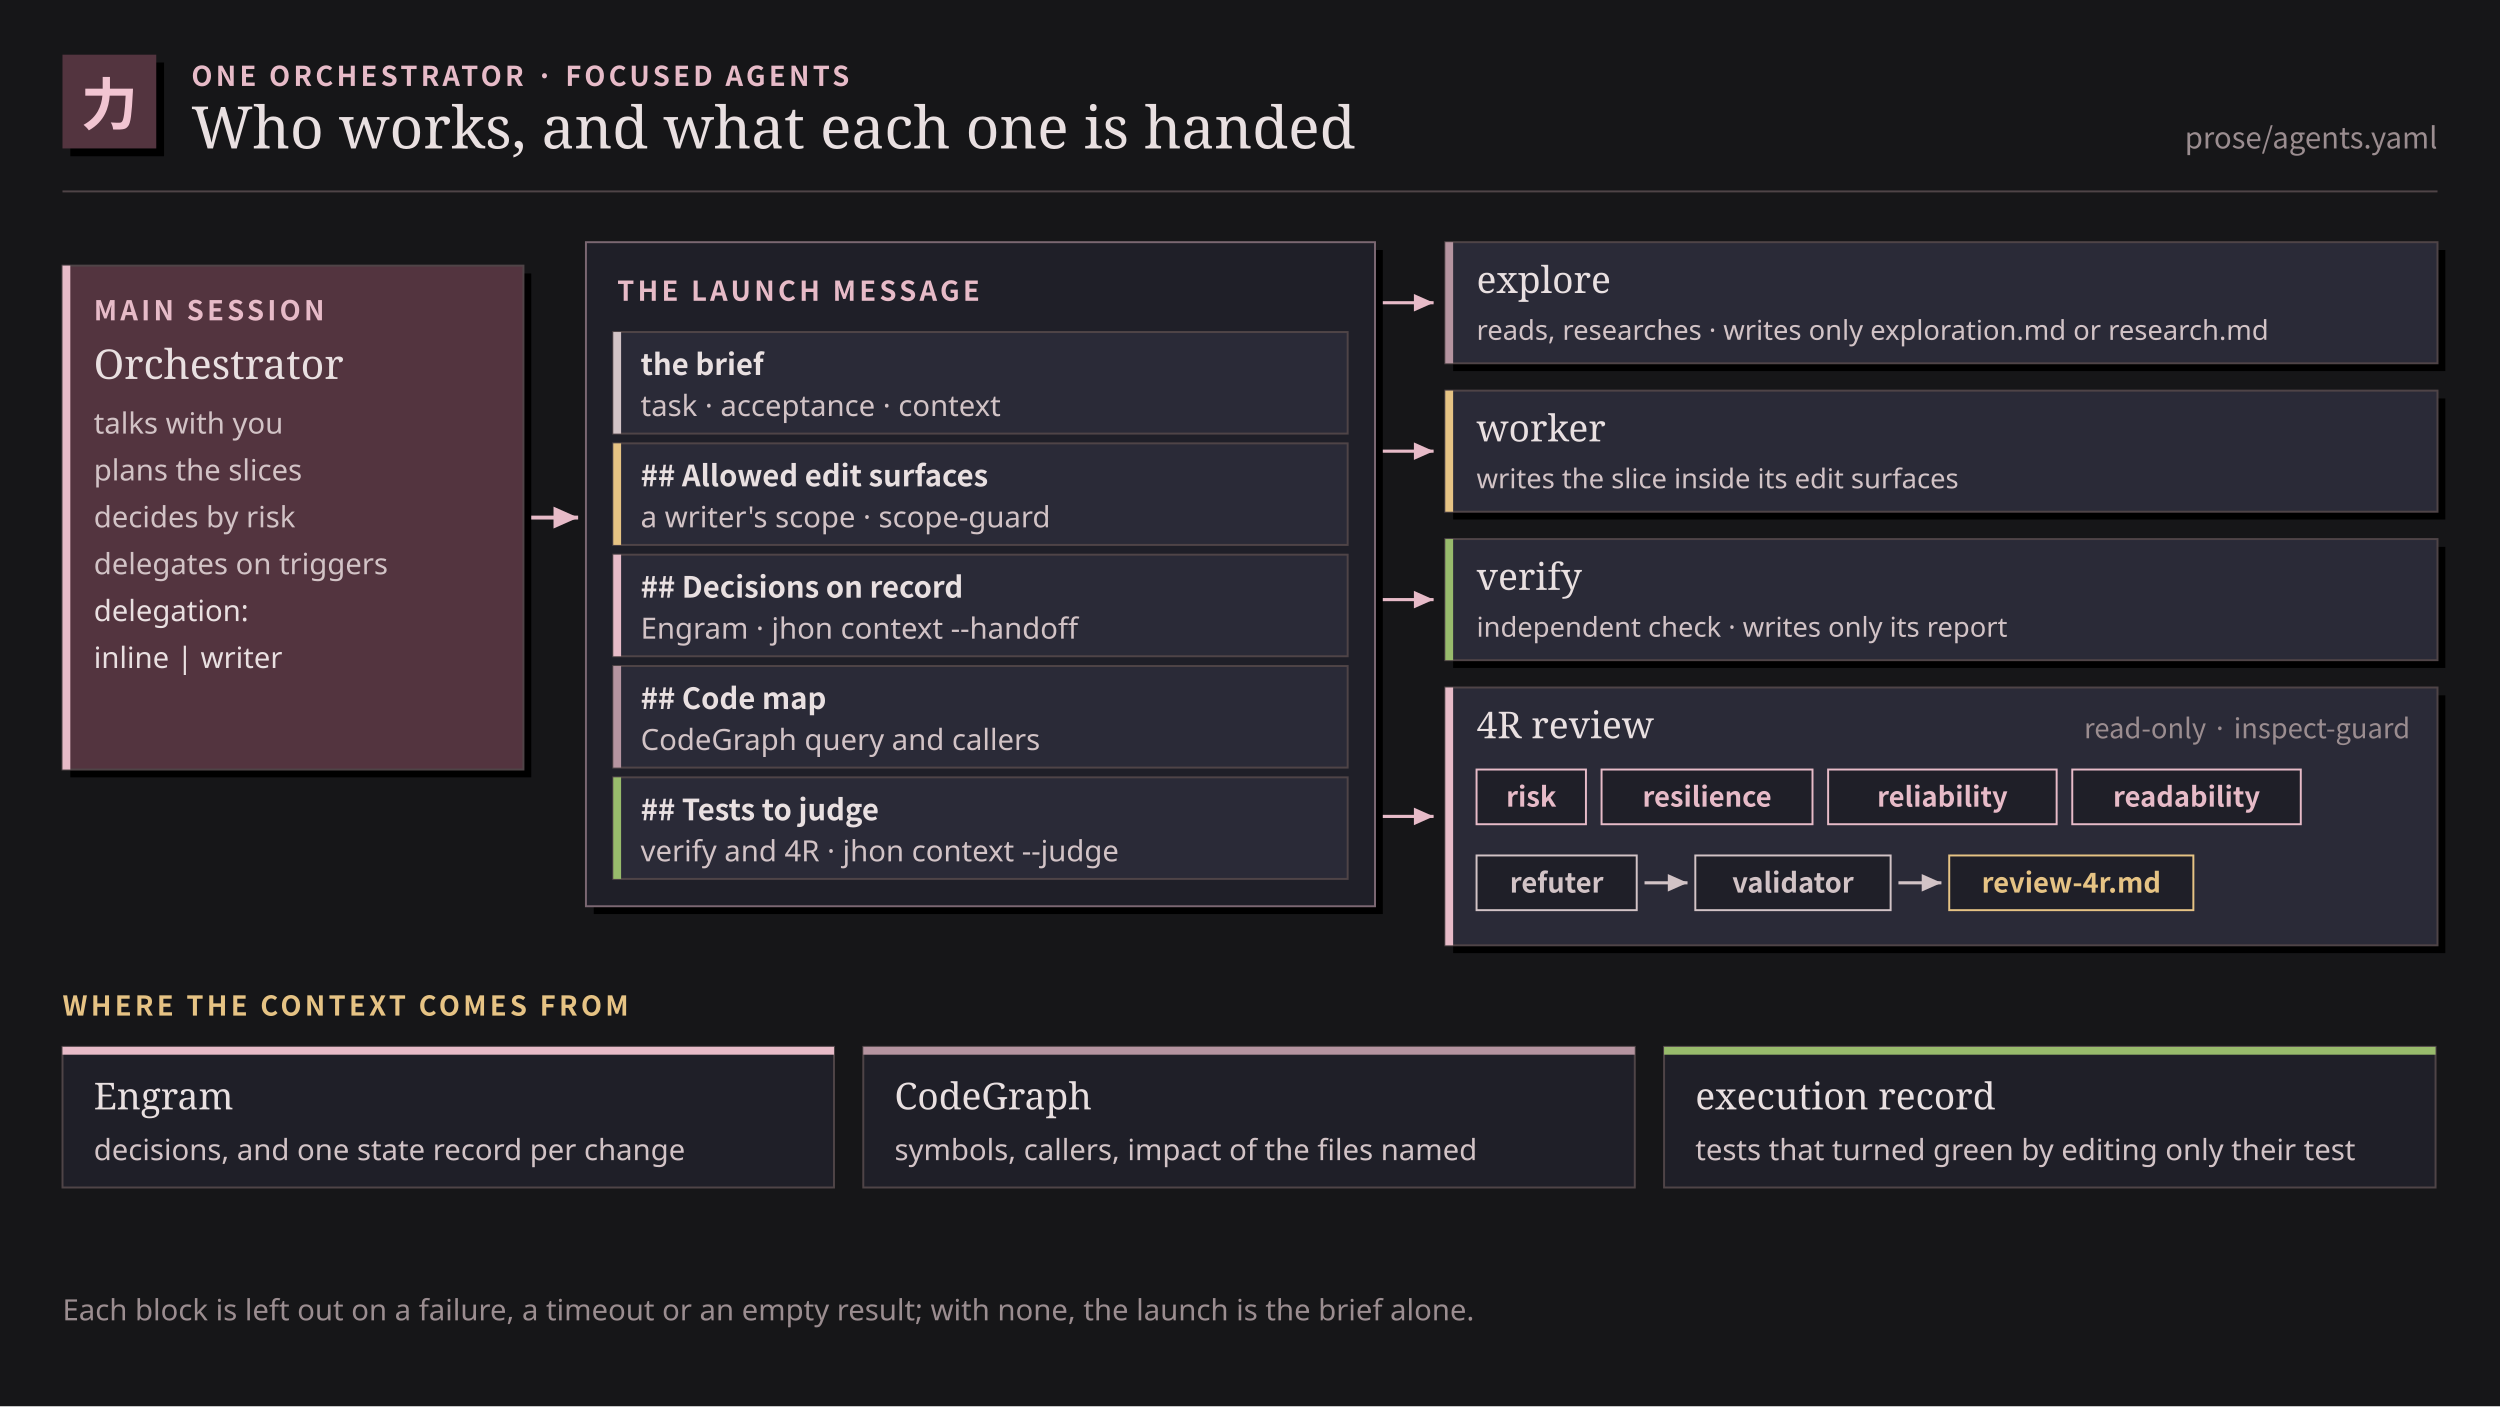
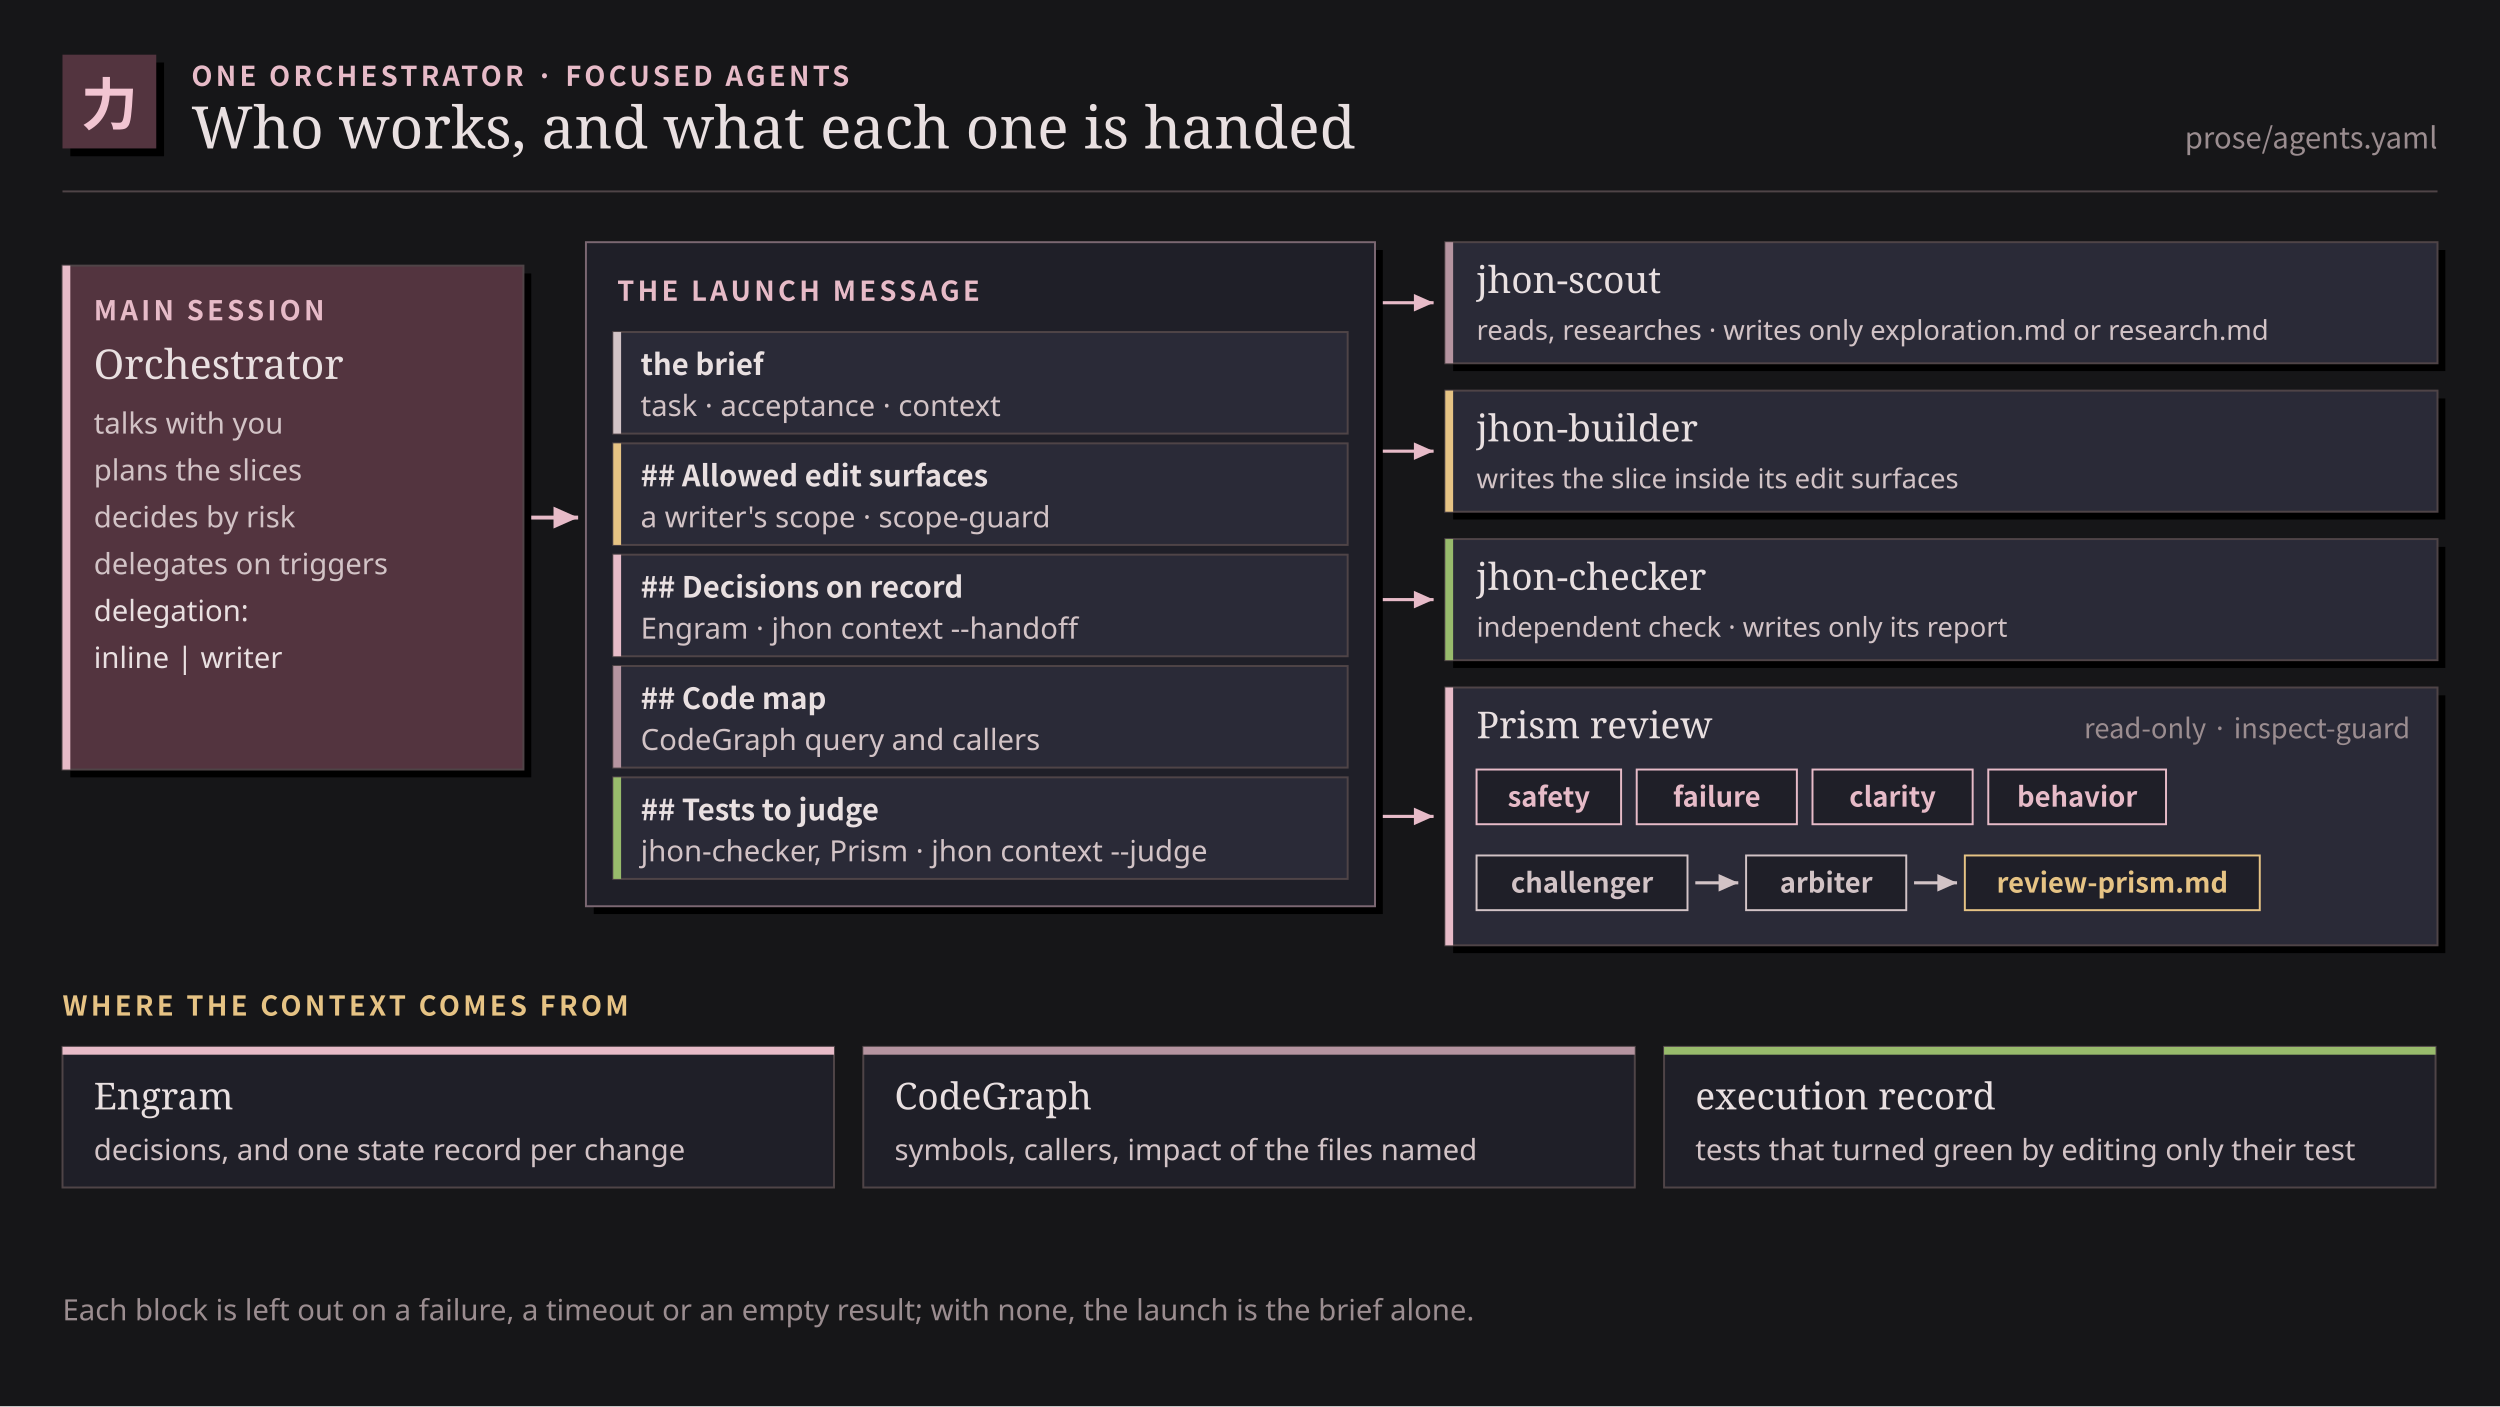
<svg xmlns="http://www.w3.org/2000/svg" width="1280" height="720" viewBox="0 0 1280 720" role="img" aria-labelledby="t d">
  <defs>
    <marker id="ar" viewBox="0 0 10 10" refX="9" refY="5" markerWidth="7" markerHeight="7" orient="auto-start-reverse">
      <path d="M0,1 L9,5 L0,9 z" fill="#e7bbc8" />
    </marker>
    <marker id="arf" viewBox="0 0 10 10" refX="9" refY="5" markerWidth="7" markerHeight="7" orient="auto-start-reverse">
      <path d="M0,1 L9,5 L0,9 z" fill="#d2c3c6" />
    </marker>
    <marker id="arw" viewBox="0 0 10 10" refX="9" refY="5" markerWidth="7" markerHeight="7" orient="auto-start-reverse">
      <path d="M0,1 L9,5 L0,9 z" fill="#e6c384" />
    </marker>
    <marker id="aro" viewBox="0 0 10 10" refX="9" refY="5" markerWidth="7" markerHeight="7" orient="auto-start-reverse">
      <path d="M0,1 L9,5 L0,9 z" fill="#98bb6c" />
    </marker>
  </defs>
  <rect x="0" y="0" width="1280" height="720" fill="#161618" />
  <rect x="36" y="32" width="48" height="48" fill="#000000" />
  <rect x="32" y="28" width="48" height="48" fill="#53343f" />
  <text x="56" y="64" font-family="'Noto Sans CJK JP', sans-serif" font-size="29" font-weight="700" fill="#f2c5d2" text-anchor="middle">力</text>
  <text x="98" y="44" font-family="'FiraCode Nerd Font Mono', 'CaskaydiaCove Nerd Font Mono', 'Noto Sans CJK JP', monospace" font-size="14" font-weight="600" fill="#e7bbc8" text-anchor="start" letter-spacing="1.68">ONE ORCHESTRATOR · FOCUSED AGENTS</text>
  <text x="98" y="76" font-family="Fraunces, Georgia, serif" font-size="30" font-weight="500" fill="#e9e0e1" text-anchor="start">Who works, and what each one is handed</text>
  <text x="1248" y="76" font-family="'FiraCode Nerd Font Mono', 'CaskaydiaCove Nerd Font Mono', 'Noto Sans CJK JP', monospace" font-size="15" font-weight="400" fill="#9b8d90" text-anchor="end">prose/agents.yaml</text>
  <line x1="32" y1="98" x2="1248" y2="98" stroke="#4f4447" stroke-width="1" />
  <rect x="36" y="140" width="236" height="258" fill="#000000" />
  <rect x="32" y="136" width="236" height="258" fill="#53343f" stroke="#4f4447" stroke-width="1" />
  <rect x="32" y="136" width="4" height="258" fill="#e7bbc8" />
  <text x="48" y="164" font-family="'FiraCode Nerd Font Mono', 'CaskaydiaCove Nerd Font Mono', 'Noto Sans CJK JP', monospace" font-size="14" font-weight="600" fill="#e7bbc8" text-anchor="start" letter-spacing="1.68">MAIN SESSION</text>
  <text x="48" y="194" font-family="Fraunces, Georgia, serif" font-size="21" font-weight="500" fill="#e9e0e1" text-anchor="start">Orchestrator</text>
  <text x="48" y="222" font-family="'Space Grotesk', sans-serif" font-size="15" font-weight="400" fill="#d2c3c6" text-anchor="start">talks with you</text>
  <text x="48" y="246" font-family="'Space Grotesk', sans-serif" font-size="15" font-weight="400" fill="#d2c3c6" text-anchor="start">plans the slices</text>
  <text x="48" y="270" font-family="'Space Grotesk', sans-serif" font-size="15" font-weight="400" fill="#d2c3c6" text-anchor="start">decides by risk</text>
  <text x="48" y="294" font-family="'Space Grotesk', sans-serif" font-size="15" font-weight="400" fill="#d2c3c6" text-anchor="start">delegates on triggers</text>
  <text x="48" y="318" font-family="'Space Grotesk', sans-serif" font-size="15" font-weight="400" fill="#e9e0e1" text-anchor="start">delegation:</text>
  <text x="48" y="342" font-family="'Space Grotesk', sans-serif" font-size="15" font-weight="400" fill="#e9e0e1" text-anchor="start">  inline | writer</text>
  <rect x="304" y="128" width="404" height="340" fill="#000000" />
  <rect x="300" y="124" width="404" height="340" fill="#1f1f28" stroke="#7b6772" stroke-width="1" />
  <text x="316" y="154" font-family="'FiraCode Nerd Font Mono', 'CaskaydiaCove Nerd Font Mono', 'Noto Sans CJK JP', monospace" font-size="14" font-weight="600" fill="#e7bbc8" text-anchor="start" letter-spacing="1.68">THE LAUNCH MESSAGE</text>
  <rect x="314" y="170" width="376" height="52" fill="#2a2a37" stroke="#4f4447" stroke-width="1" />
  <rect x="314" y="170" width="4" height="52" fill="#d2c3c6" />
  <text x="328" y="192" font-family="'FiraCode Nerd Font Mono', 'CaskaydiaCove Nerd Font Mono', 'Noto Sans CJK JP', monospace" font-size="15" font-weight="600" fill="#e9e0e1" text-anchor="start">the brief</text>
  <text x="328" y="213" font-family="'Space Grotesk', sans-serif" font-size="15" font-weight="400" fill="#d2c3c6" text-anchor="start">task · acceptance · context</text>
  <rect x="314" y="227" width="376" height="52" fill="#2a2a37" stroke="#4f4447" stroke-width="1" />
  <rect x="314" y="227" width="4" height="52" fill="#e6c384" />
  <text x="328" y="249" font-family="'FiraCode Nerd Font Mono', 'CaskaydiaCove Nerd Font Mono', 'Noto Sans CJK JP', monospace" font-size="15" font-weight="600" fill="#e9e0e1" text-anchor="start">## Allowed edit surfaces</text>
  <text x="328" y="270" font-family="'Space Grotesk', sans-serif" font-size="15" font-weight="400" fill="#d2c3c6" text-anchor="start">a writer's scope · scope-guard</text>
  <rect x="314" y="284" width="376" height="52" fill="#2a2a37" stroke="#4f4447" stroke-width="1" />
  <rect x="314" y="284" width="4" height="52" fill="#e7bbc8" />
  <text x="328" y="306" font-family="'FiraCode Nerd Font Mono', 'CaskaydiaCove Nerd Font Mono', 'Noto Sans CJK JP', monospace" font-size="15" font-weight="600" fill="#e9e0e1" text-anchor="start">## Decisions on record</text>
  <text x="328" y="327" font-family="'Space Grotesk', sans-serif" font-size="15" font-weight="400" fill="#d2c3c6" text-anchor="start">Engram · jhon context --handoff</text>
  <rect x="314" y="341" width="376" height="52" fill="#2a2a37" stroke="#4f4447" stroke-width="1" />
  <rect x="314" y="341" width="4" height="52" fill="#b594a0" />
  <text x="328" y="363" font-family="'FiraCode Nerd Font Mono', 'CaskaydiaCove Nerd Font Mono', 'Noto Sans CJK JP', monospace" font-size="15" font-weight="600" fill="#e9e0e1" text-anchor="start">## Code map</text>
  <text x="328" y="384" font-family="'Space Grotesk', sans-serif" font-size="15" font-weight="400" fill="#d2c3c6" text-anchor="start">CodeGraph query and callers</text>
  <rect x="314" y="398" width="376" height="52" fill="#2a2a37" stroke="#4f4447" stroke-width="1" />
  <rect x="314" y="398" width="4" height="52" fill="#98bb6c" />
  <text x="328" y="420" font-family="'FiraCode Nerd Font Mono', 'CaskaydiaCove Nerd Font Mono', 'Noto Sans CJK JP', monospace" font-size="15" font-weight="600" fill="#e9e0e1" text-anchor="start">## Tests to judge</text>
-   <text x="328" y="441" font-family="'Space Grotesk', sans-serif" font-size="15" font-weight="400" fill="#d2c3c6" text-anchor="start">verify and 4R · jhon context --judge</text>
+   <text x="328" y="441" font-family="'Space Grotesk', sans-serif" font-size="15" font-weight="400" fill="#d2c3c6" text-anchor="start">jhon-checker, Prism · jhon context --judge</text>
  <line x1="272" y1="265" x2="296" y2="265" stroke="#e7bbc8" stroke-width="2" marker-end="url(#ar)" />
  <rect x="744" y="128" width="508" height="62" fill="#000000" />
  <rect x="740" y="124" width="508" height="62" fill="#2a2a37" stroke="#4f4447" stroke-width="1" />
  <rect x="740" y="124" width="4" height="62" fill="#b594a0" />
-   <text x="756" y="150" font-family="Fraunces, Georgia, serif" font-size="19" font-weight="500" fill="#e9e0e1" text-anchor="start">explore</text>
+   <text x="756" y="150" font-family="Fraunces, Georgia, serif" font-size="19" font-weight="500" fill="#e9e0e1" text-anchor="start">jhon-scout</text>
  <text x="756" y="174" font-family="'Space Grotesk', sans-serif" font-size="14" font-weight="400" fill="#d2c3c6" text-anchor="start">reads, researches · writes only exploration.md or research.md</text>
  <line x1="708" y1="155" x2="734" y2="155" stroke="#e7bbc8" stroke-width="1.6" marker-end="url(#ar)" />
  <rect x="744" y="204" width="508" height="62" fill="#000000" />
  <rect x="740" y="200" width="508" height="62" fill="#2a2a37" stroke="#4f4447" stroke-width="1" />
  <rect x="740" y="200" width="4" height="62" fill="#e6c384" />
-   <text x="756" y="226" font-family="Fraunces, Georgia, serif" font-size="19" font-weight="500" fill="#e9e0e1" text-anchor="start">worker</text>
+   <text x="756" y="226" font-family="Fraunces, Georgia, serif" font-size="19" font-weight="500" fill="#e9e0e1" text-anchor="start">jhon-builder</text>
  <text x="756" y="250" font-family="'Space Grotesk', sans-serif" font-size="14" font-weight="400" fill="#d2c3c6" text-anchor="start">writes the slice inside its edit surfaces</text>
  <line x1="708" y1="231" x2="734" y2="231" stroke="#e7bbc8" stroke-width="1.6" marker-end="url(#ar)" />
  <rect x="744" y="280" width="508" height="62" fill="#000000" />
  <rect x="740" y="276" width="508" height="62" fill="#2a2a37" stroke="#4f4447" stroke-width="1" />
  <rect x="740" y="276" width="4" height="62" fill="#98bb6c" />
-   <text x="756" y="302" font-family="Fraunces, Georgia, serif" font-size="19" font-weight="500" fill="#e9e0e1" text-anchor="start">verify</text>
+   <text x="756" y="302" font-family="Fraunces, Georgia, serif" font-size="19" font-weight="500" fill="#e9e0e1" text-anchor="start">jhon-checker</text>
  <text x="756" y="326" font-family="'Space Grotesk', sans-serif" font-size="14" font-weight="400" fill="#d2c3c6" text-anchor="start">independent check · writes only its report</text>
  <line x1="708" y1="307" x2="734" y2="307" stroke="#e7bbc8" stroke-width="1.6" marker-end="url(#ar)" />
  <rect x="744" y="356" width="508" height="132" fill="#000000" />
  <rect x="740" y="352" width="508" height="132" fill="#2a2a37" stroke="#4f4447" stroke-width="1" />
  <rect x="740" y="352" width="4" height="132" fill="#e7bbc8" />
-   <text x="756" y="378" font-family="Fraunces, Georgia, serif" font-size="19" font-weight="500" fill="#e9e0e1" text-anchor="start">4R review</text>
+   <text x="756" y="378" font-family="Fraunces, Georgia, serif" font-size="19" font-weight="500" fill="#e9e0e1" text-anchor="start">Prism review</text>
  <text x="1234" y="378" font-family="'FiraCode Nerd Font Mono', 'CaskaydiaCove Nerd Font Mono', 'Noto Sans CJK JP', monospace" font-size="14" font-weight="400" fill="#9b8d90" text-anchor="end">read-only · inspect-guard</text>
-   <rect x="756" y="394" width="56" height="28" fill="#1f1f28" stroke="#e7bbc8" stroke-width="1" />
-   <text x="784" y="413" font-family="'FiraCode Nerd Font Mono', 'CaskaydiaCove Nerd Font Mono', 'Noto Sans CJK JP', monospace" font-size="14" font-weight="600" fill="#e7bbc8" text-anchor="middle">risk</text>
-   <rect x="820" y="394" width="108" height="28" fill="#1f1f28" stroke="#e7bbc8" stroke-width="1" />
-   <text x="874" y="413" font-family="'FiraCode Nerd Font Mono', 'CaskaydiaCove Nerd Font Mono', 'Noto Sans CJK JP', monospace" font-size="14" font-weight="600" fill="#e7bbc8" text-anchor="middle">resilience</text>
-   <rect x="936" y="394" width="117" height="28" fill="#1f1f28" stroke="#e7bbc8" stroke-width="1" />
-   <text x="994.5" y="413" font-family="'FiraCode Nerd Font Mono', 'CaskaydiaCove Nerd Font Mono', 'Noto Sans CJK JP', monospace" font-size="14" font-weight="600" fill="#e7bbc8" text-anchor="middle">reliability</text>
-   <rect x="1061" y="394" width="117" height="28" fill="#1f1f28" stroke="#e7bbc8" stroke-width="1" />
-   <text x="1119.5" y="413" font-family="'FiraCode Nerd Font Mono', 'CaskaydiaCove Nerd Font Mono', 'Noto Sans CJK JP', monospace" font-size="14" font-weight="600" fill="#e7bbc8" text-anchor="middle">readability</text>
-   <rect x="756" y="438" width="82" height="28" fill="#1f1f28" stroke="#d2c3c6" stroke-width="1" />
-   <text x="797" y="457" font-family="'FiraCode Nerd Font Mono', 'CaskaydiaCove Nerd Font Mono', 'Noto Sans CJK JP', monospace" font-size="14" font-weight="600" fill="#d2c3c6" text-anchor="middle">refuter</text>
-   <line x1="842" y1="452" x2="864" y2="452" stroke="#d2c3c6" stroke-width="1.6" marker-end="url(#arf)" />
-   <rect x="868" y="438" width="100" height="28" fill="#1f1f28" stroke="#d2c3c6" stroke-width="1" />
-   <text x="918" y="457" font-family="'FiraCode Nerd Font Mono', 'CaskaydiaCove Nerd Font Mono', 'Noto Sans CJK JP', monospace" font-size="14" font-weight="600" fill="#d2c3c6" text-anchor="middle">validator</text>
-   <line x1="972" y1="452" x2="994" y2="452" stroke="#d2c3c6" stroke-width="1.6" marker-end="url(#arf)" />
-   <rect x="998" y="438" width="125" height="28" fill="#1f1f28" stroke="#e6c384" stroke-width="1" />
-   <text x="1060.5" y="457" font-family="'FiraCode Nerd Font Mono', 'CaskaydiaCove Nerd Font Mono', 'Noto Sans CJK JP', monospace" font-size="14" font-weight="600" fill="#e6c384" text-anchor="middle">review-4r.md</text>
+   <rect x="756" y="394" width="74" height="28" fill="#1f1f28" stroke="#e7bbc8" stroke-width="1" />
+   <text x="793" y="413" font-family="'FiraCode Nerd Font Mono', 'CaskaydiaCove Nerd Font Mono', 'Noto Sans CJK JP', monospace" font-size="14" font-weight="600" fill="#e7bbc8" text-anchor="middle">safety</text>
+   <rect x="838" y="394" width="82" height="28" fill="#1f1f28" stroke="#e7bbc8" stroke-width="1" />
+   <text x="879" y="413" font-family="'FiraCode Nerd Font Mono', 'CaskaydiaCove Nerd Font Mono', 'Noto Sans CJK JP', monospace" font-size="14" font-weight="600" fill="#e7bbc8" text-anchor="middle">failure</text>
+   <rect x="928" y="394" width="82" height="28" fill="#1f1f28" stroke="#e7bbc8" stroke-width="1" />
+   <text x="969" y="413" font-family="'FiraCode Nerd Font Mono', 'CaskaydiaCove Nerd Font Mono', 'Noto Sans CJK JP', monospace" font-size="14" font-weight="600" fill="#e7bbc8" text-anchor="middle">clarity</text>
+   <rect x="1018" y="394" width="91" height="28" fill="#1f1f28" stroke="#e7bbc8" stroke-width="1" />
+   <text x="1063.5" y="413" font-family="'FiraCode Nerd Font Mono', 'CaskaydiaCove Nerd Font Mono', 'Noto Sans CJK JP', monospace" font-size="14" font-weight="600" fill="#e7bbc8" text-anchor="middle">behavior</text>
+   <rect x="756" y="438" width="108" height="28" fill="#1f1f28" stroke="#d2c3c6" stroke-width="1" />
+   <text x="810" y="457" font-family="'FiraCode Nerd Font Mono', 'CaskaydiaCove Nerd Font Mono', 'Noto Sans CJK JP', monospace" font-size="14" font-weight="600" fill="#d2c3c6" text-anchor="middle">challenger</text>
+   <line x1="868" y1="452" x2="890" y2="452" stroke="#d2c3c6" stroke-width="1.6" marker-end="url(#arf)" />
+   <rect x="894" y="438" width="82" height="28" fill="#1f1f28" stroke="#d2c3c6" stroke-width="1" />
+   <text x="935" y="457" font-family="'FiraCode Nerd Font Mono', 'CaskaydiaCove Nerd Font Mono', 'Noto Sans CJK JP', monospace" font-size="14" font-weight="600" fill="#d2c3c6" text-anchor="middle">arbiter</text>
+   <line x1="980" y1="452" x2="1002" y2="452" stroke="#d2c3c6" stroke-width="1.6" marker-end="url(#arf)" />
+   <rect x="1006" y="438" width="151" height="28" fill="#1f1f28" stroke="#e6c384" stroke-width="1" />
+   <text x="1081.5" y="457" font-family="'FiraCode Nerd Font Mono', 'CaskaydiaCove Nerd Font Mono', 'Noto Sans CJK JP', monospace" font-size="14" font-weight="600" fill="#e6c384" text-anchor="middle">review-prism.md</text>
  <line x1="708" y1="418" x2="734" y2="418" stroke="#e7bbc8" stroke-width="1.6" marker-end="url(#ar)" />
  <text x="32" y="520" font-family="'FiraCode Nerd Font Mono', 'CaskaydiaCove Nerd Font Mono', 'Noto Sans CJK JP', monospace" font-size="14" font-weight="600" fill="#e6c384" text-anchor="start" letter-spacing="1.68">WHERE THE CONTEXT COMES FROM</text>
  <rect x="32" y="536" width="395" height="72" fill="#1f1f28" stroke="#4f4447" stroke-width="1" />
  <rect x="32" y="536" width="395" height="4" fill="#e7bbc8" />
  <text x="48" y="568" font-family="Fraunces, Georgia, serif" font-size="19" font-weight="500" fill="#e9e0e1" text-anchor="start">Engram</text>
  <text x="48" y="594" font-family="'Space Grotesk', sans-serif" font-size="15" font-weight="400" fill="#d2c3c6" text-anchor="start">decisions, and one state record per change</text>
  <rect x="442" y="536" width="395" height="72" fill="#1f1f28" stroke="#4f4447" stroke-width="1" />
  <rect x="442" y="536" width="395" height="4" fill="#b594a0" />
  <text x="458" y="568" font-family="Fraunces, Georgia, serif" font-size="19" font-weight="500" fill="#e9e0e1" text-anchor="start">CodeGraph</text>
  <text x="458" y="594" font-family="'Space Grotesk', sans-serif" font-size="15" font-weight="400" fill="#d2c3c6" text-anchor="start">symbols, callers, impact of the files named</text>
  <rect x="852" y="536" width="395" height="72" fill="#1f1f28" stroke="#4f4447" stroke-width="1" />
  <rect x="852" y="536" width="395" height="4" fill="#98bb6c" />
  <text x="868" y="568" font-family="Fraunces, Georgia, serif" font-size="19" font-weight="500" fill="#e9e0e1" text-anchor="start">execution record</text>
  <text x="868" y="594" font-family="'Space Grotesk', sans-serif" font-size="15" font-weight="400" fill="#d2c3c6" text-anchor="start">tests that turned green by editing only their test</text>
  <text x="32" y="676" font-family="'Space Grotesk', sans-serif" font-size="15" font-weight="400" fill="#9b8d90" text-anchor="start">Each block is left out on a failure, a timeout or an empty result; with none, the launch is the brief alone.</text>
</svg>
